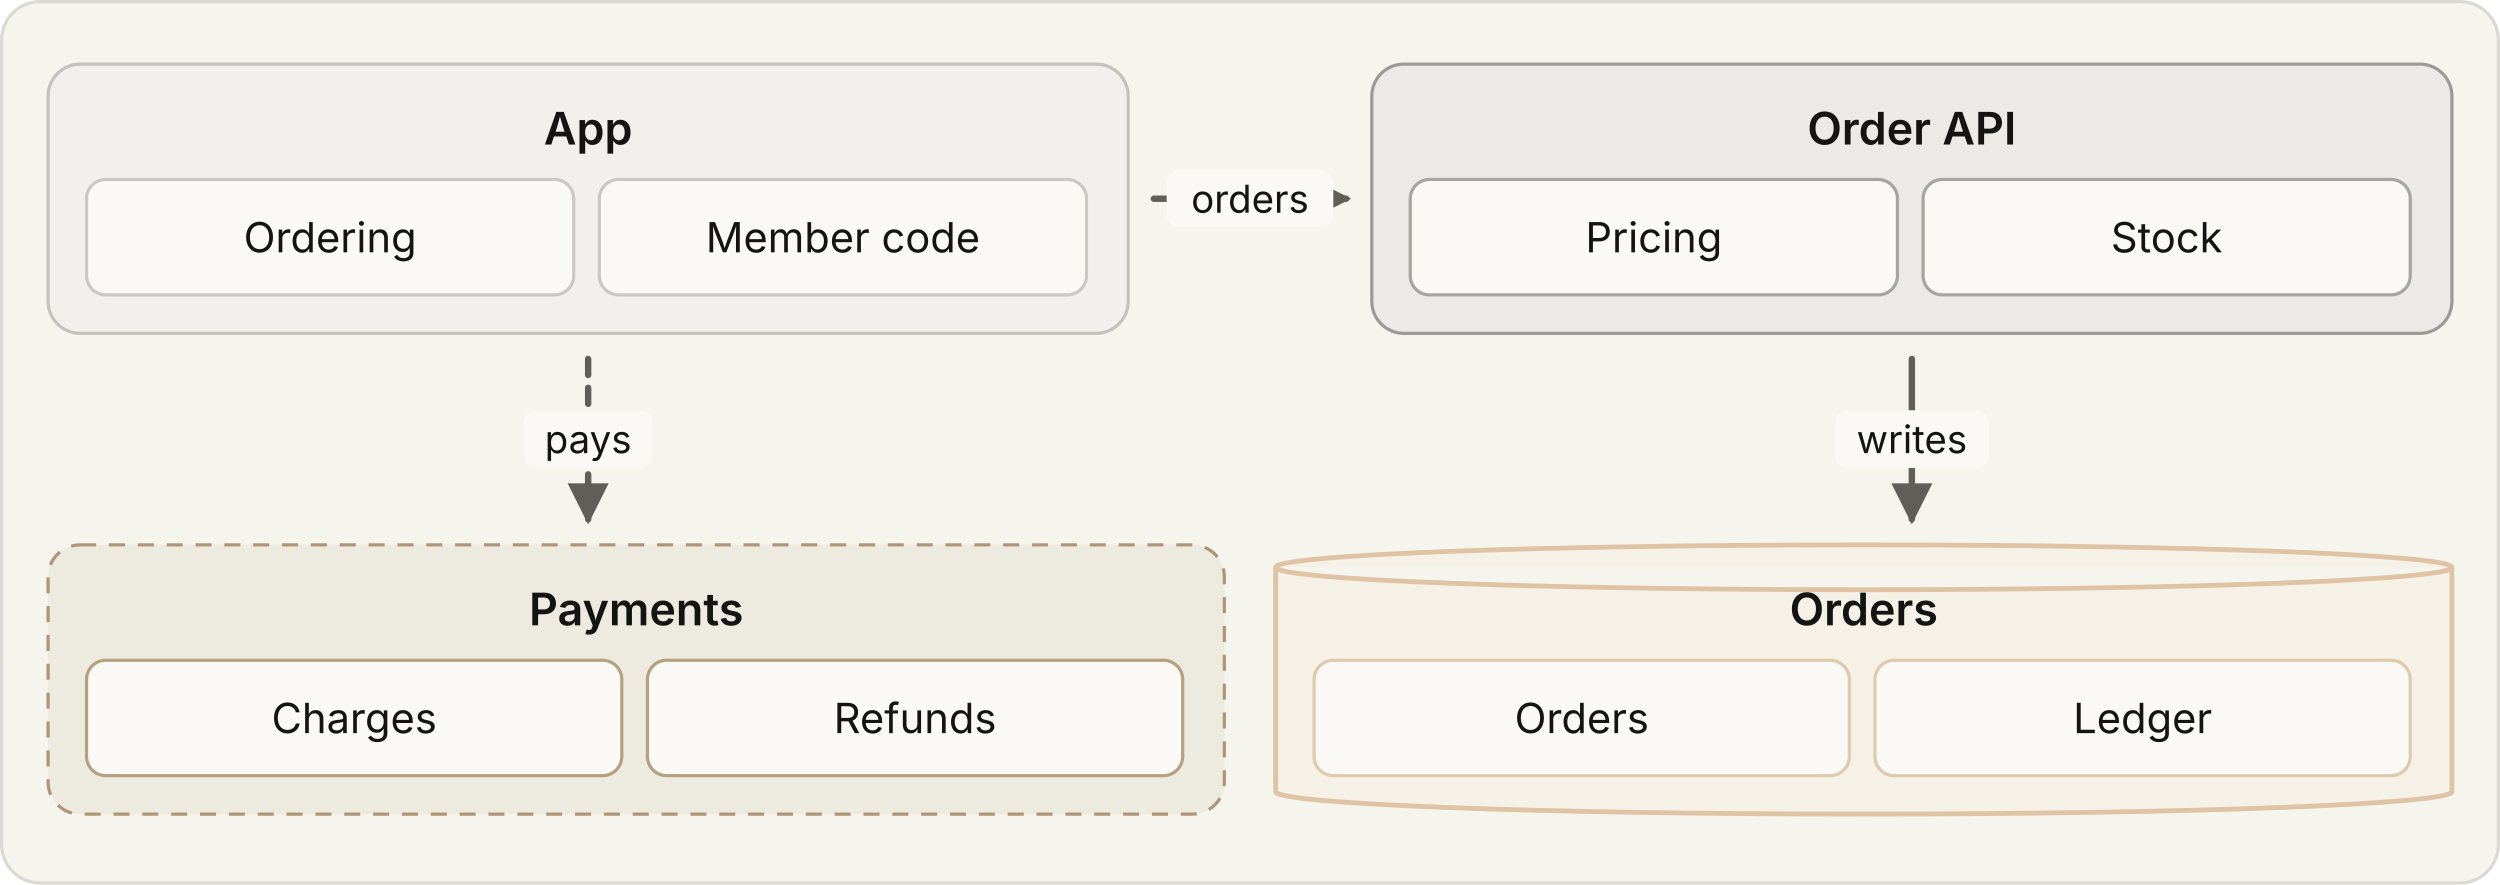
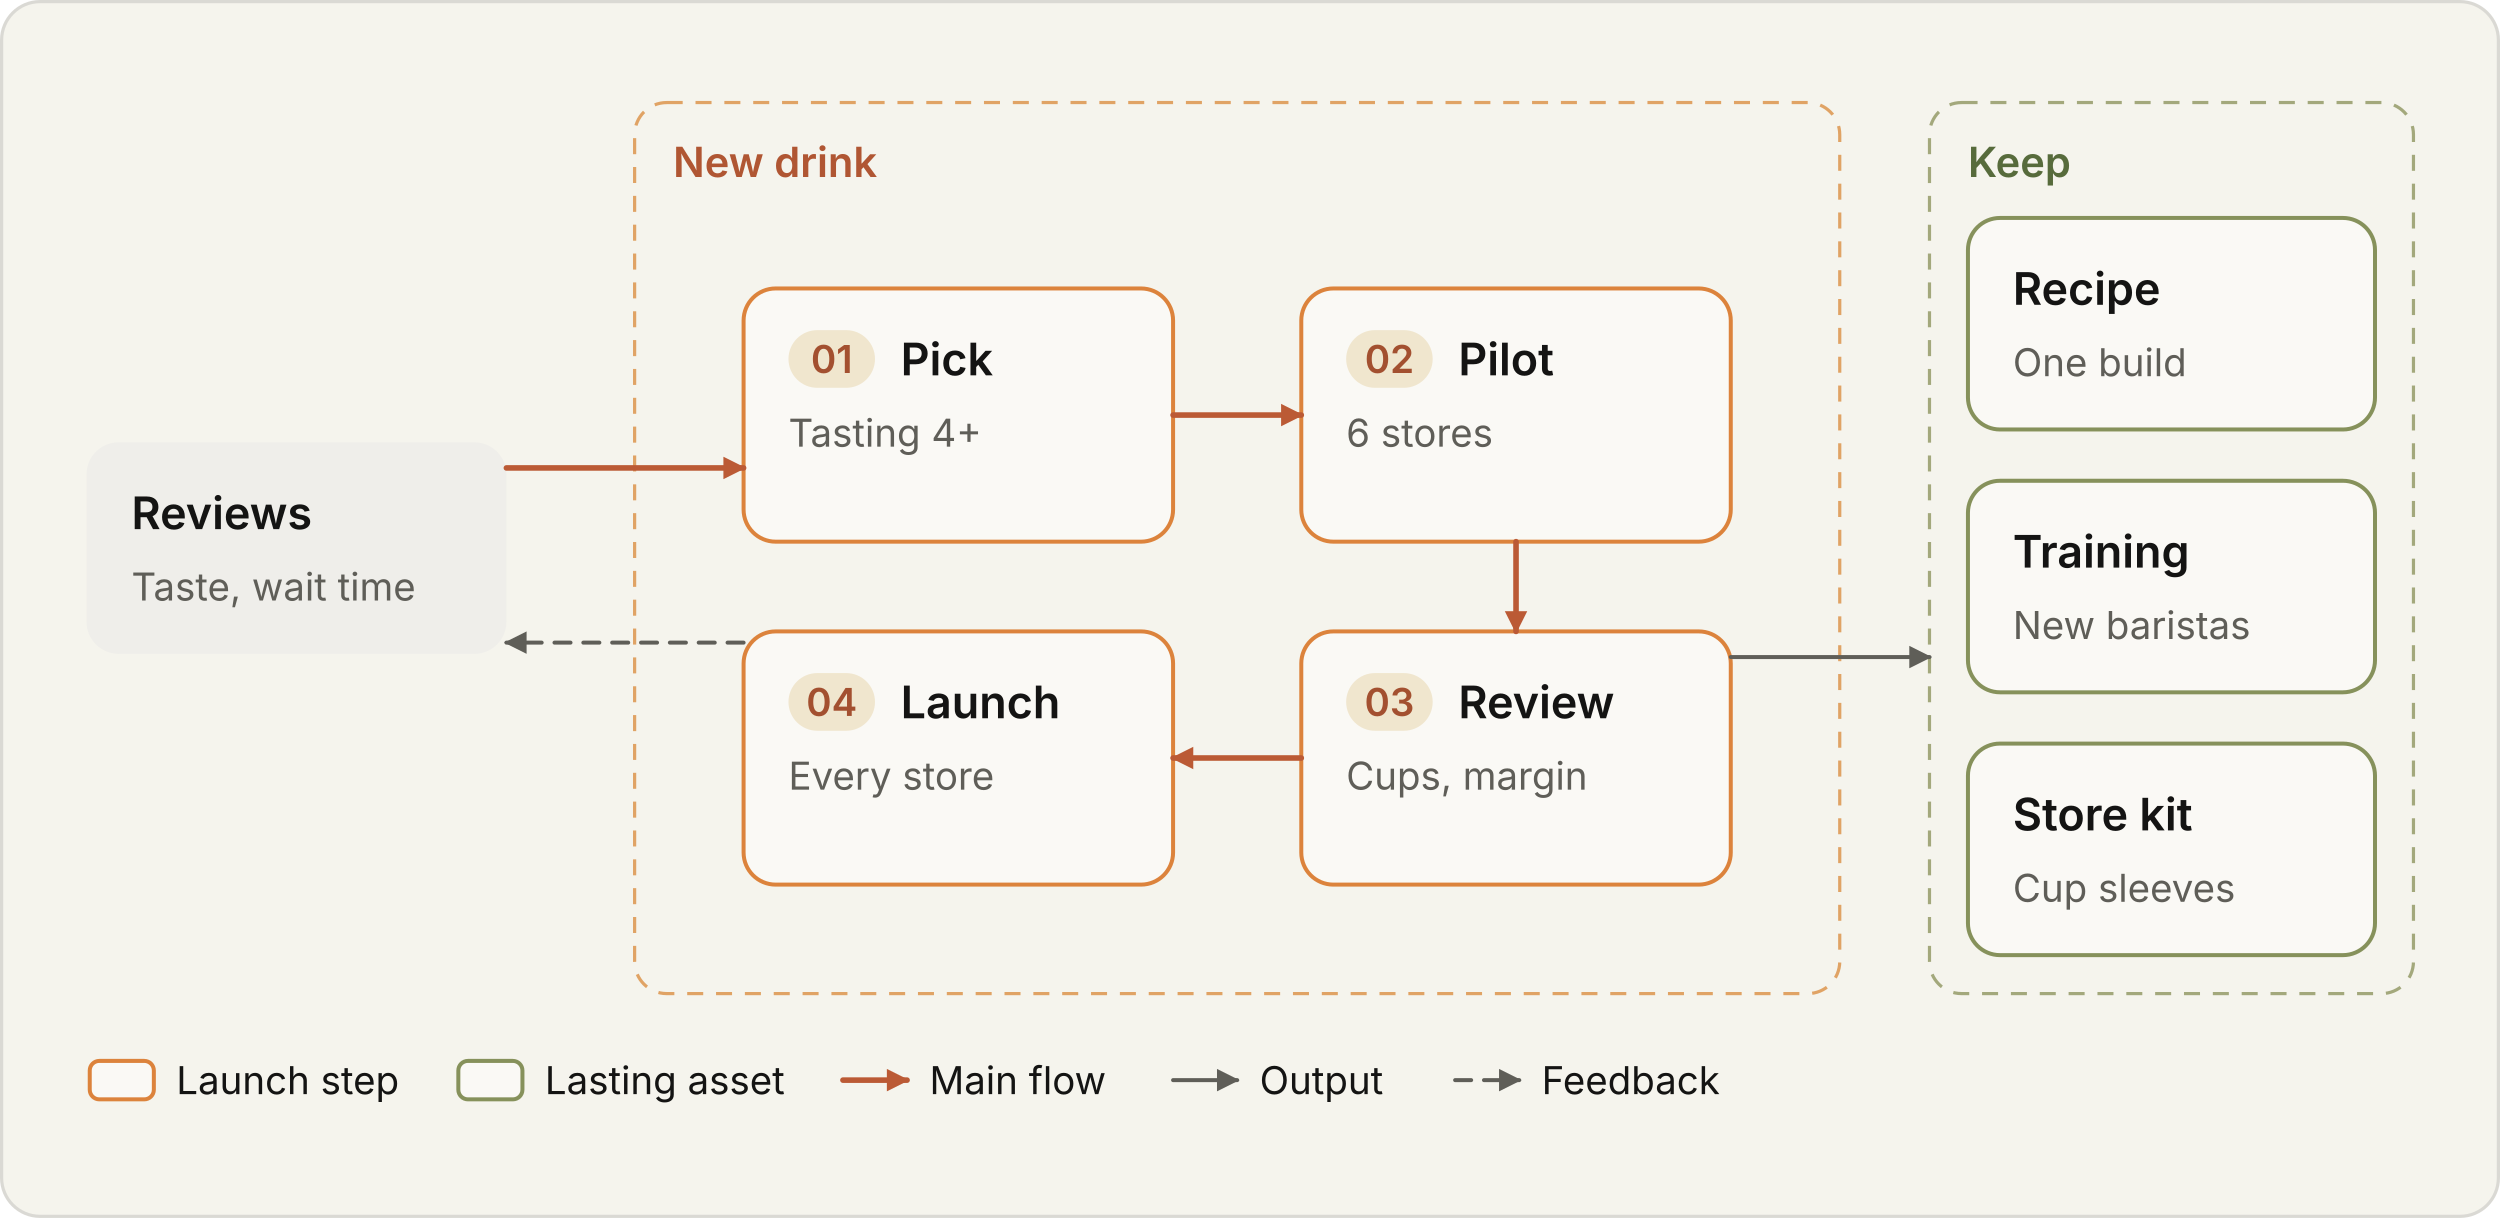
- <svg xmlns="http://www.w3.org/2000/svg" width="780" height="276" viewBox="0 0 780 276" font-family="system-ui, -apple-system, BlinkMacSystemFont, &quot;Segoe UI&quot;, &quot;Noto Sans SC&quot;, &quot;Microsoft YaHei&quot;, sans-serif" role="img" lang="en">
-   <rect x="0.5" y="0.5" width="779" height="275" rx="12" fill="#f5f4ed" stroke="#dad9d4" />
+ <svg xmlns="http://www.w3.org/2000/svg" width="780" height="380" viewBox="0 0 780 380" font-family="system-ui, -apple-system, BlinkMacSystemFont, &quot;Segoe UI&quot;, &quot;Noto Sans SC&quot;, &quot;Microsoft YaHei&quot;, sans-serif" role="img" lang="en">
+   <rect x="0.5" y="0.5" width="779" height="379" rx="12" fill="#f5f4ed" stroke="#dad9d4" />
  <g transform="translate(11 16)">
-     <svg width="758" height="244" viewBox="0 0 758 244" font-family="system-ui, -apple-system, BlinkMacSystemFont, &quot;Segoe UI&quot;, &quot;Noto Sans SC&quot;, &quot;Microsoft YaHei&quot;, sans-serif" role="img" aria-labelledby="g-diagram-blocks-title">
+     <svg width="758" height="348" viewBox="0 0 758 348" font-family="system-ui, -apple-system, BlinkMacSystemFont, &quot;Segoe UI&quot;, &quot;Noto Sans SC&quot;, &quot;Microsoft YaHei&quot;, sans-serif" role="img" aria-labelledby="g-diagram-blocks-title">
      <defs>
-         <marker id="g-diagram-blocks-blocks-arrow" viewBox="0 0 10 10" refX="8" refY="5" markerWidth="8" markerHeight="8" orient="auto-start-reverse">
-           <path d="M1 1 L9 5 L1 9 Z" fill="#5f5e58" />
+         <marker id="g-diagram-blocks-board-arrow-bb5a35" viewBox="0 0 10 10" refX="9" refY="5" markerWidth="7" markerHeight="7" markerUnits="userSpaceOnUse" orient="auto-start-reverse">
+           <path d="M0 0 L10 5 L0 10 Z" fill="#bb5a35" />
        </marker>
-         <marker id="g-diagram-blocks-blocks-arrow-async" viewBox="0 0 10 10" refX="8" refY="5" markerWidth="8" markerHeight="8" orient="auto-start-reverse">
-           <path d="M1 1 L9 5 L1 9 Z" fill="#5f5e58" stroke-dasharray="5 4" />
+         <marker id="g-diagram-blocks-board-arrow-5f5e58" viewBox="0 0 10 10" refX="9" refY="5" markerWidth="7" markerHeight="7" markerUnits="userSpaceOnUse" orient="auto-start-reverse">
+           <path d="M0 0 L10 5 L0 10 Z" fill="#5f5e58" />
        </marker>
      </defs>
-       <g data-kc-kind="container" data-kc-name="App">
-         <rect x="4" y="4" width="337" height="84" rx="10" fill="#f2f0ec" stroke="#c5c2be" stroke-width="1" />
-         <text x="172.5" y="24" dominant-baseline="central" text-anchor="middle" font-size="14" font-weight="600" fill="#141413">App</text>
+       <g data-kc-kind="frame" data-kc-id="#2" data-kc-style="accent">
+         <rect x="187" y="16" width="376" height="278" rx="10" fill="#f5f4ed" stroke="#e0a365" stroke-width="1" stroke-dasharray="5 4" />
+         <text x="199" y="34.5" dominant-baseline="central" text-anchor="start" font-size="13" font-weight="600" fill="#b05633" data-kc-kind="frame-title" data-kc-id="#2">New drink</text>
      </g>
-       <g data-kc-kind="container" data-kc-name="Order API">
-         <rect x="417" y="4" width="337" height="84" rx="10" fill="#ebeae6" stroke="#9c9a96" stroke-width="1" />
-         <text x="585.5" y="24" dominant-baseline="central" text-anchor="middle" font-size="14" font-weight="600" fill="#141413">Order API</text>
+       <g data-kc-kind="frame" data-kc-id="#7" data-kc-style="ok">
+         <rect x="591" y="16" width="151" height="278" rx="10" fill="#f5f4ed" stroke="#a3a87c" stroke-width="1" stroke-dasharray="5 4" />
+         <text x="603" y="34.5" dominant-baseline="central" text-anchor="start" font-size="13" font-weight="600" fill="#576b3c" data-kc-kind="frame-title" data-kc-id="#7">Keep</text>
      </g>
-       <g data-kc-kind="container" data-kc-name="Payments" data-kc-flag="ext">
-         <rect x="4" y="154" width="367" height="84" rx="10" fill="#edeadf" stroke="#b09475" stroke-width="1" stroke-dasharray="5 4" />
-         <text x="187.5" y="174" dominant-baseline="central" text-anchor="middle" font-size="14" font-weight="600" fill="#141413">Payments</text>
+       <g data-kc-kind="node" data-kc-id="#1">
+         <rect x="16" y="122" width="131" height="66" rx="10" fill="#efeeea" />
+         <text x="30" y="144" dominant-baseline="central" text-anchor="start" font-size="14" font-weight="600" fill="#141413">Reviews</text>
+         <text x="30" y="167" dominant-baseline="central" text-anchor="start" font-size="12" font-weight="400" fill="#5f5e58">Taste, wait time</text>
      </g>
-       <g data-kc-kind="container" data-kc-name="Orders" data-kc-flag="db">
-         <path d="M387 161 A183.5 7 0 0 1 754 161 V231 A183.5 7 0 0 1 387 231 Z M387 161 A183.5 7 0 0 0 754 161" fill="#f5f1e7" stroke="#dec3a4" stroke-width="1.5" />
-         <text x="570.5" y="174" dominant-baseline="central" text-anchor="middle" font-size="14" font-weight="600" fill="#141413">Orders</text>
+       <g data-kc-kind="node" data-kc-id="#3" data-kc-style="accent">
+         <rect x="221" y="74" width="134" height="79" rx="10" fill="#faf9f5" stroke="#dc833c" stroke-width="1.25" />
+         <g>
+           <rect x="235" y="87" width="27" height="18" rx="9" fill="#f0e6ce" />
+           <text x="248.5" y="96" dominant-baseline="central" text-anchor="middle" font-size="12" font-weight="600" fill="#a35030">01</text>
+         </g>
+         <text x="270" y="96" dominant-baseline="central" text-anchor="start" font-size="14" font-weight="600" fill="#141413">Pick</text>
+         <text x="235" y="119" dominant-baseline="central" text-anchor="start" font-size="12" font-weight="400" fill="#5f5e58">Tasting 4+</text>
      </g>
-       <g data-kc-kind="capability" data-kc-label="Ordering" data-kc-container="App">
-         <rect x="16" y="40" width="152" height="36" rx="6" fill="#faf9f5" stroke="#cbc8c4" stroke-width="1" />
-         <text x="92" y="58" dominant-baseline="central" text-anchor="middle" font-size="13" font-weight="400" fill="#141413">Ordering</text>
+       <g data-kc-kind="node" data-kc-id="#4" data-kc-style="accent">
+         <rect x="395" y="74" width="134" height="79" rx="10" fill="#faf9f5" stroke="#dc833c" stroke-width="1.25" />
+         <g>
+           <rect x="409" y="87" width="27" height="18" rx="9" fill="#f0e6ce" />
+           <text x="422.5" y="96" dominant-baseline="central" text-anchor="middle" font-size="12" font-weight="600" fill="#a35030">02</text>
+         </g>
+         <text x="444" y="96" dominant-baseline="central" text-anchor="start" font-size="14" font-weight="600" fill="#141413">Pilot</text>
+         <text x="409" y="119" dominant-baseline="central" text-anchor="start" font-size="12" font-weight="400" fill="#5f5e58">6 stores</text>
      </g>
-       <g data-kc-kind="capability" data-kc-label="Member code" data-kc-container="App">
-         <rect x="176" y="40" width="152" height="36" rx="6" fill="#faf9f5" stroke="#cbc8c4" stroke-width="1" />
-         <text x="252" y="58" dominant-baseline="central" text-anchor="middle" font-size="13" font-weight="400" fill="#141413">Member code</text>
+       <g data-kc-kind="node" data-kc-id="#5" data-kc-style="accent">
+         <rect x="221" y="181" width="134" height="79" rx="10" fill="#faf9f5" stroke="#dc833c" stroke-width="1.25" />
+         <g>
+           <rect x="235" y="194" width="27" height="18" rx="9" fill="#f0e6ce" />
+           <text x="248.5" y="203" dominant-baseline="central" text-anchor="middle" font-size="12" font-weight="600" fill="#a35030">04</text>
+         </g>
+         <text x="270" y="203" dominant-baseline="central" text-anchor="start" font-size="14" font-weight="600" fill="#141413">Launch</text>
+         <text x="235" y="226" dominant-baseline="central" text-anchor="start" font-size="12" font-weight="400" fill="#5f5e58">Every store</text>
      </g>
-       <g data-kc-kind="capability" data-kc-label="Pricing" data-kc-container="Order API">
-         <rect x="429" y="40" width="152" height="36" rx="6" fill="#faf9f5" stroke="#a7a5a0" stroke-width="1" />
-         <text x="505" y="58" dominant-baseline="central" text-anchor="middle" font-size="13" font-weight="400" fill="#141413">Pricing</text>
+       <g data-kc-kind="node" data-kc-id="#6" data-kc-style="accent">
+         <rect x="395" y="181" width="134" height="79" rx="10" fill="#faf9f5" stroke="#dc833c" stroke-width="1.25" />
+         <g>
+           <rect x="409" y="194" width="27" height="18" rx="9" fill="#f0e6ce" />
+           <text x="422.5" y="203" dominant-baseline="central" text-anchor="middle" font-size="12" font-weight="600" fill="#a35030">03</text>
+         </g>
+         <text x="444" y="203" dominant-baseline="central" text-anchor="start" font-size="14" font-weight="600" fill="#141413">Review</text>
+         <text x="409" y="226" dominant-baseline="central" text-anchor="start" font-size="12" font-weight="400" fill="#5f5e58">Cups, margin</text>
      </g>
-       <g data-kc-kind="capability" data-kc-label="Stock" data-kc-container="Order API">
-         <rect x="589" y="40" width="152" height="36" rx="6" fill="#faf9f5" stroke="#a7a5a0" stroke-width="1" />
-         <text x="665" y="58" dominant-baseline="central" text-anchor="middle" font-size="13" font-weight="400" fill="#141413">Stock</text>
+       <g data-kc-kind="node" data-kc-id="#8" data-kc-style="ok">
+         <rect x="603" y="52" width="127" height="66" rx="10" fill="#faf9f5" stroke="#86915b" stroke-width="1.25" />
+         <text x="617" y="74" dominant-baseline="central" text-anchor="start" font-size="14" font-weight="600" fill="#141413">Recipe</text>
+         <text x="617" y="97" dominant-baseline="central" text-anchor="start" font-size="12" font-weight="400" fill="#5f5e58">One build</text>
      </g>
-       <g data-kc-kind="capability" data-kc-label="Charges" data-kc-container="Payments">
-         <rect x="16" y="190" width="167" height="36" rx="6" fill="#faf9f5" stroke="#b7a082" stroke-width="1" />
-         <text x="99.5" y="208" dominant-baseline="central" text-anchor="middle" font-size="13" font-weight="400" fill="#141413">Charges</text>
+       <g data-kc-kind="node" data-kc-id="#9" data-kc-style="ok">
+         <rect x="603" y="134" width="127" height="66" rx="10" fill="#faf9f5" stroke="#86915b" stroke-width="1.25" />
+         <text x="617" y="156" dominant-baseline="central" text-anchor="start" font-size="14" font-weight="600" fill="#141413">Training</text>
+         <text x="617" y="179" dominant-baseline="central" text-anchor="start" font-size="12" font-weight="400" fill="#5f5e58">New baristas</text>
      </g>
-       <g data-kc-kind="capability" data-kc-label="Refunds" data-kc-container="Payments">
-         <rect x="191" y="190" width="167" height="36" rx="6" fill="#faf9f5" stroke="#b7a082" stroke-width="1" />
-         <text x="274.5" y="208" dominant-baseline="central" text-anchor="middle" font-size="13" font-weight="400" fill="#141413">Refunds</text>
+       <g data-kc-kind="node" data-kc-id="#10" data-kc-style="ok">
+         <rect x="603" y="216" width="127" height="66" rx="10" fill="#faf9f5" stroke="#86915b" stroke-width="1.25" />
+         <text x="617" y="238" dominant-baseline="central" text-anchor="start" font-size="14" font-weight="600" fill="#141413">Store kit</text>
+         <text x="617" y="261" dominant-baseline="central" text-anchor="start" font-size="12" font-weight="400" fill="#5f5e58">Cup sleeves</text>
      </g>
-       <g data-kc-kind="capability" data-kc-label="Orders" data-kc-container="Orders">
-         <rect x="399" y="190" width="167" height="36" rx="6" fill="#faf9f5" stroke="#e0c9ac" stroke-width="1" />
-         <text x="482.5" y="208" dominant-baseline="central" text-anchor="middle" font-size="13" font-weight="400" fill="#141413">Orders</text>
+       <g data-kc-kind="legend">
+         <g>
+           <rect x="17" y="315" width="20" height="12" rx="3" fill="#faf9f5" stroke="#dc833c" stroke-width="1.25" />
+           <text x="44" y="321" dominant-baseline="central" text-anchor="start" font-size="12" font-weight="400" fill="#141413">Launch step</text>
+         </g>
+         <g>
+           <rect x="132" y="315" width="20" height="12" rx="3" fill="#faf9f5" stroke="#86915b" stroke-width="1.25" />
+           <text x="159" y="321" dominant-baseline="central" text-anchor="start" font-size="12" font-weight="400" fill="#141413">Lasting asset</text>
+         </g>
+         <g>
+           <path d="M252 321 L272 321" fill="none" stroke="#bb5a35" stroke-width="1.75" stroke-linecap="round" stroke-linejoin="round" marker-end="url(#g-diagram-blocks-board-arrow-bb5a35)" />
+           <text x="279" y="321" dominant-baseline="central" text-anchor="start" font-size="12" font-weight="400" fill="#141413">Main flow</text>
+         </g>
+         <g>
+           <path d="M355 321 L375 321" fill="none" stroke="#5f5e58" stroke-width="1.25" stroke-linecap="round" stroke-linejoin="round" marker-end="url(#g-diagram-blocks-board-arrow-5f5e58)" />
+           <text x="382" y="321" dominant-baseline="central" text-anchor="start" font-size="12" font-weight="400" fill="#141413">Output</text>
+         </g>
+         <g>
+           <path d="M443 321 L463 321" fill="none" stroke="#5f5e58" stroke-width="1.25" stroke-linecap="round" stroke-linejoin="round" stroke-dasharray="5 4" marker-end="url(#g-diagram-blocks-board-arrow-5f5e58)" />
+           <text x="470" y="321" dominant-baseline="central" text-anchor="start" font-size="12" font-weight="400" fill="#141413">Feedback</text>
+         </g>
      </g>
-       <g data-kc-kind="capability" data-kc-label="Ledger" data-kc-container="Orders">
-         <rect x="574" y="190" width="167" height="36" rx="6" fill="#faf9f5" stroke="#e0c9ac" stroke-width="1" />
-         <text x="657.5" y="208" dominant-baseline="central" text-anchor="middle" font-size="13" font-weight="400" fill="#141413">Ledger</text>
-       </g>
-       <g data-kc-kind="relation" data-kc-from="App" data-kc-to="Order API" data-kc-async="false">
-         <path d="M349 46 H409" fill="none" stroke="#5f5e58" stroke-width="2" stroke-linecap="round" marker-end="url(#g-diagram-blocks-blocks-arrow)" />
-         <rect x="353" y="37" width="52" height="18" rx="4" fill="#faf9f5" />
-         <text x="379" y="46" dominant-baseline="central" text-anchor="middle" font-size="12" font-weight="400" fill="#141413">orders</text>
-       </g>
-       <g data-kc-kind="relation" data-kc-from="Order API" data-kc-to="Orders" data-kc-async="false">
-         <path d="M585.5 96 V146" fill="none" stroke="#5f5e58" stroke-width="2" stroke-linecap="round" marker-end="url(#g-diagram-blocks-blocks-arrow)" />
-         <rect x="561.5" y="112" width="48" height="18" rx="4" fill="#faf9f5" />
-         <text x="585.5" y="121" dominant-baseline="central" text-anchor="middle" font-size="12" font-weight="400" fill="#141413">writes</text>
-       </g>
-       <g data-kc-kind="relation" data-kc-from="App" data-kc-to="Payments" data-kc-async="true">
-         <path d="M172.5 96 V146" fill="none" stroke="#5f5e58" stroke-width="2" stroke-linecap="round" stroke-dasharray="5 4" marker-end="url(#g-diagram-blocks-blocks-arrow-async)" />
-         <rect x="152.5" y="112" width="40" height="18" rx="4" fill="#faf9f5" />
-         <text x="172.5" y="121" dominant-baseline="central" text-anchor="middle" font-size="12" font-weight="400" fill="#141413">pays</text>
-       </g>
+       <path d="M147 130 L221 130" fill="none" stroke="#bb5a35" stroke-width="1.75" stroke-linecap="round" stroke-linejoin="round" marker-end="url(#g-diagram-blocks-board-arrow-bb5a35)" data-kc-kind="edge" data-kc-from="#1" data-kc-to="#3" />
+       <path d="M355 113.5 L395 113.5" fill="none" stroke="#bb5a35" stroke-width="1.75" stroke-linecap="round" stroke-linejoin="round" marker-end="url(#g-diagram-blocks-board-arrow-bb5a35)" data-kc-kind="edge" data-kc-from="#3" data-kc-to="#4" />
+       <path d="M462 153 L462 181" fill="none" stroke="#bb5a35" stroke-width="1.75" stroke-linecap="round" stroke-linejoin="round" marker-end="url(#g-diagram-blocks-board-arrow-bb5a35)" data-kc-kind="edge" data-kc-from="#4" data-kc-to="#6" />
+       <path d="M395 220.5 L355 220.5" fill="none" stroke="#bb5a35" stroke-width="1.75" stroke-linecap="round" stroke-linejoin="round" marker-end="url(#g-diagram-blocks-board-arrow-bb5a35)" data-kc-kind="edge" data-kc-from="#6" data-kc-to="#5" />
+       <path d="M529 189 L591 189" fill="none" stroke="#5f5e58" stroke-width="1.25" stroke-linecap="round" stroke-linejoin="round" marker-end="url(#g-diagram-blocks-board-arrow-5f5e58)" data-kc-kind="edge" data-kc-from="#6" data-kc-to="#7" />
+       <path d="M221 184.5 L147 184.5" fill="none" stroke="#5f5e58" stroke-width="1.25" stroke-linecap="round" stroke-linejoin="round" stroke-dasharray="5 4" marker-end="url(#g-diagram-blocks-board-arrow-5f5e58)" data-kc-kind="edge" data-kc-from="#5" data-kc-to="#1" />
    </svg>
  </g>
</svg>
